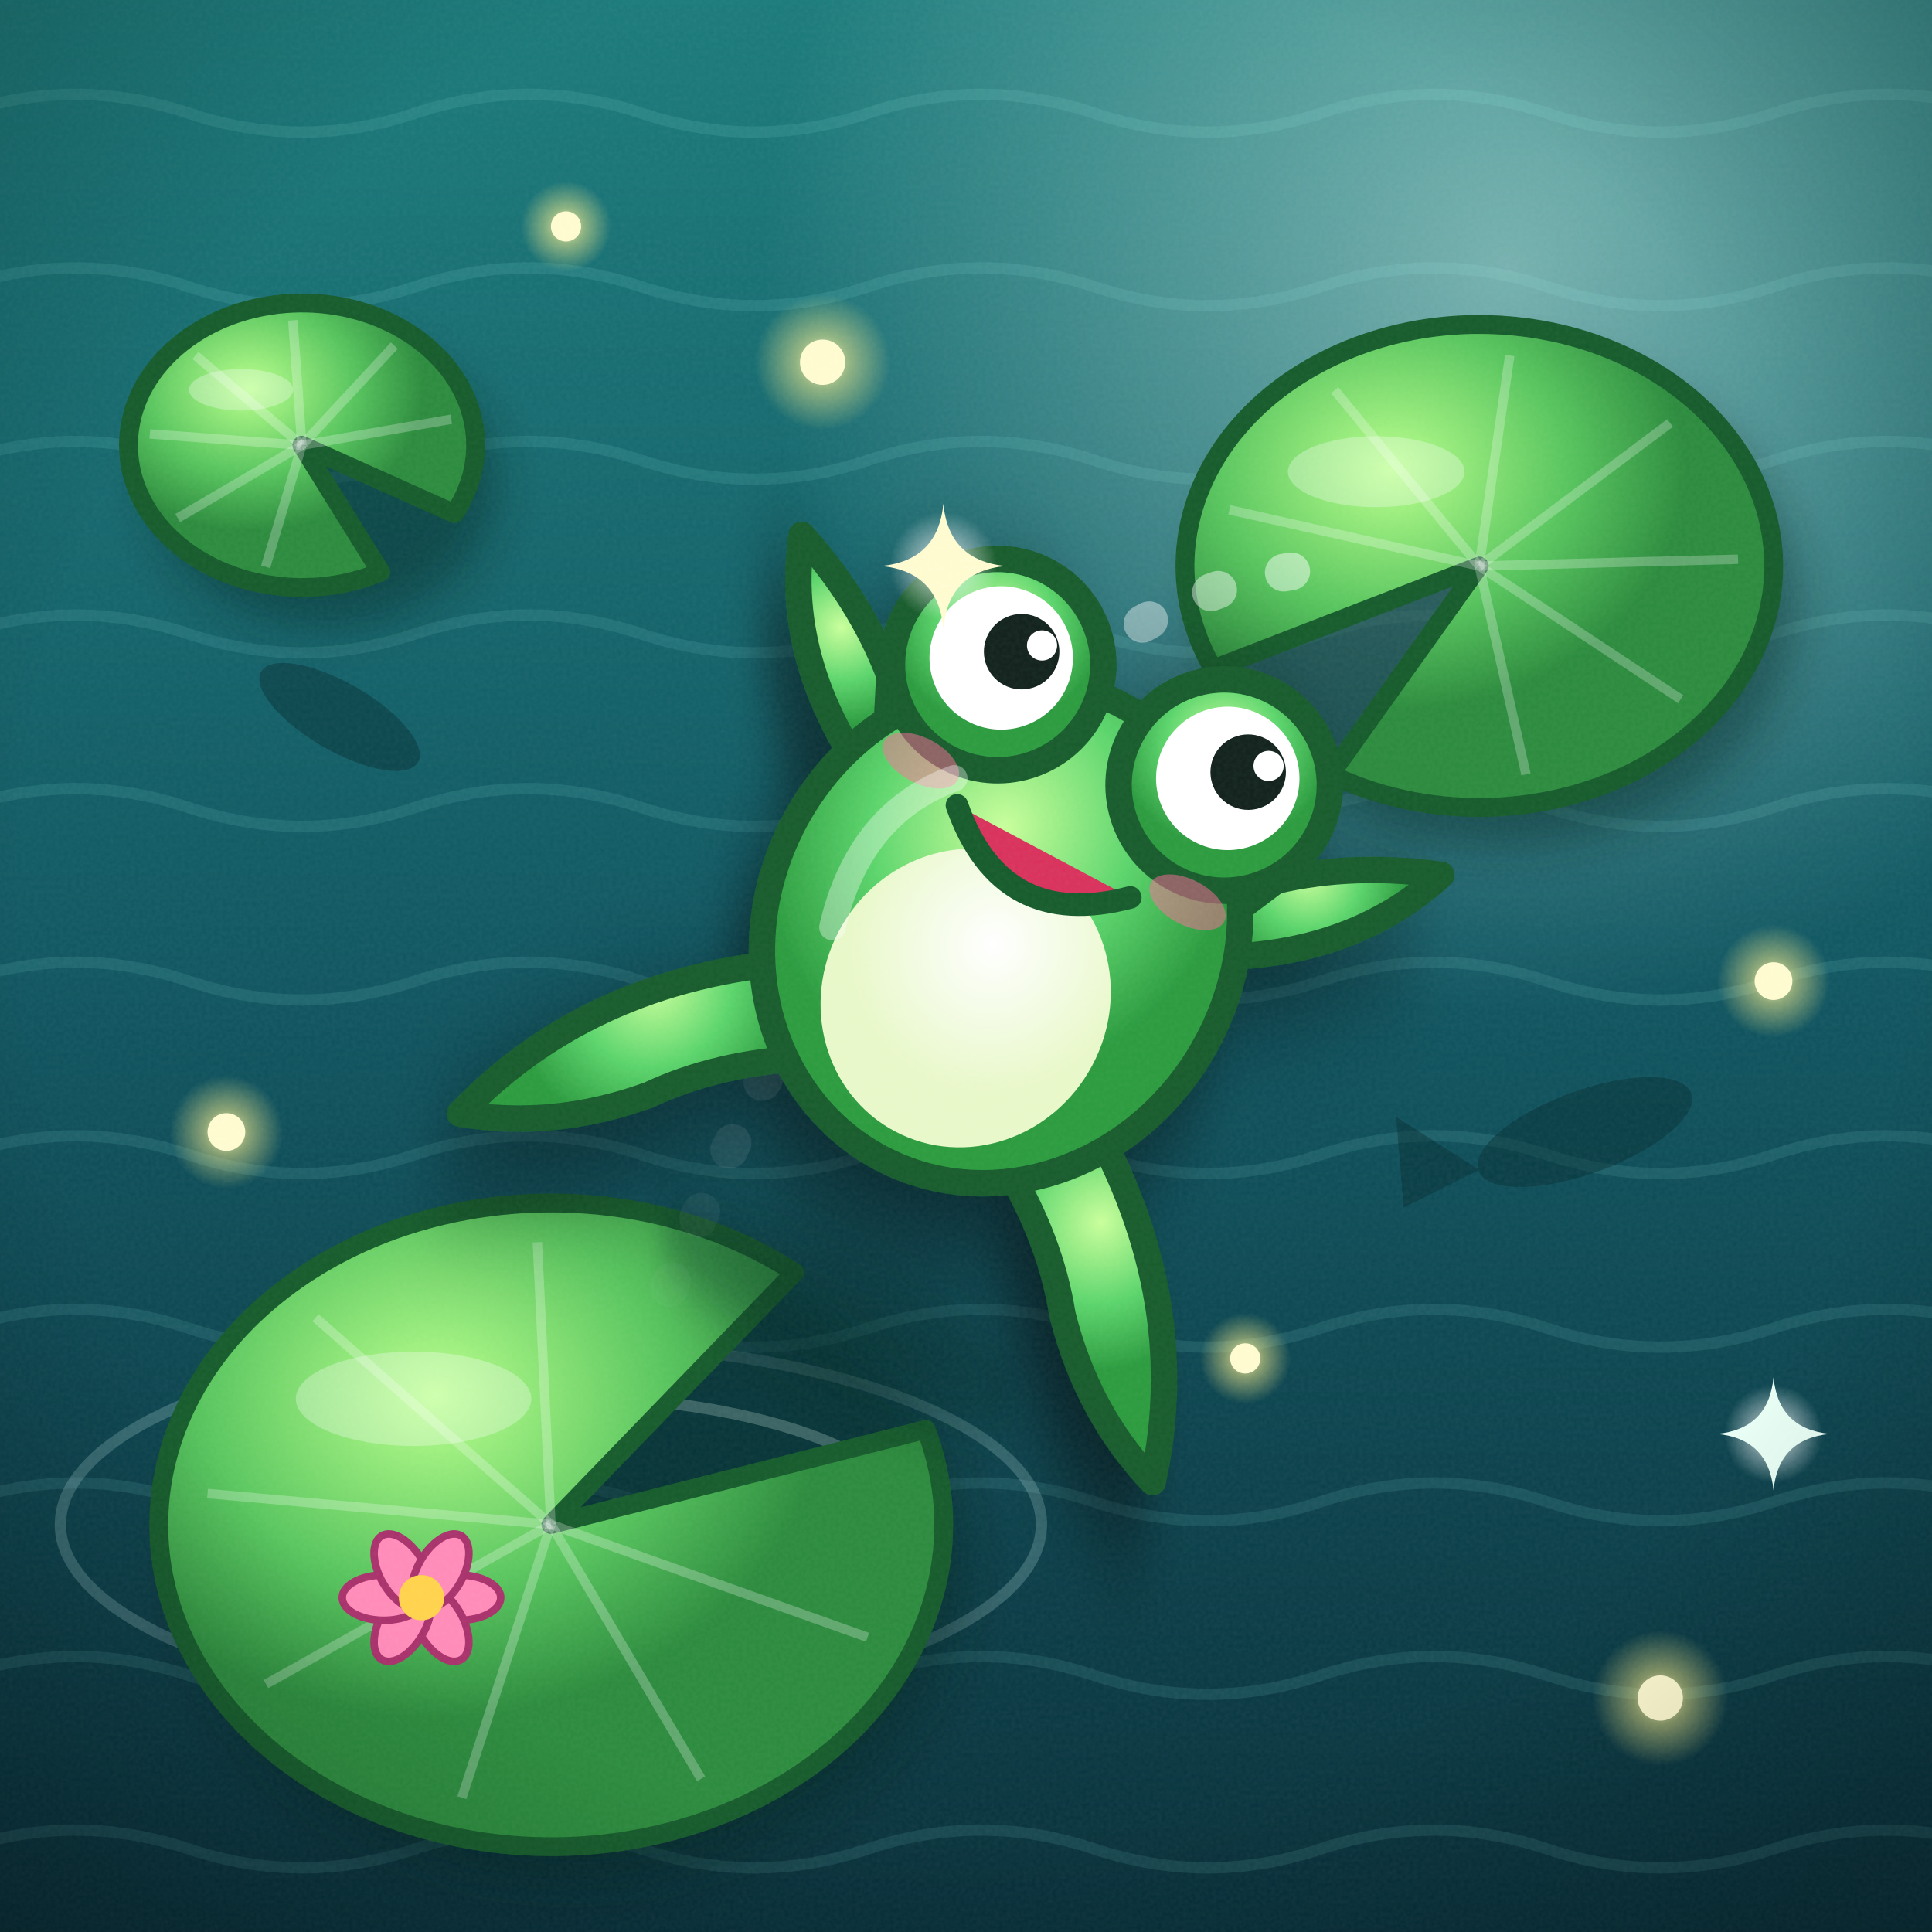
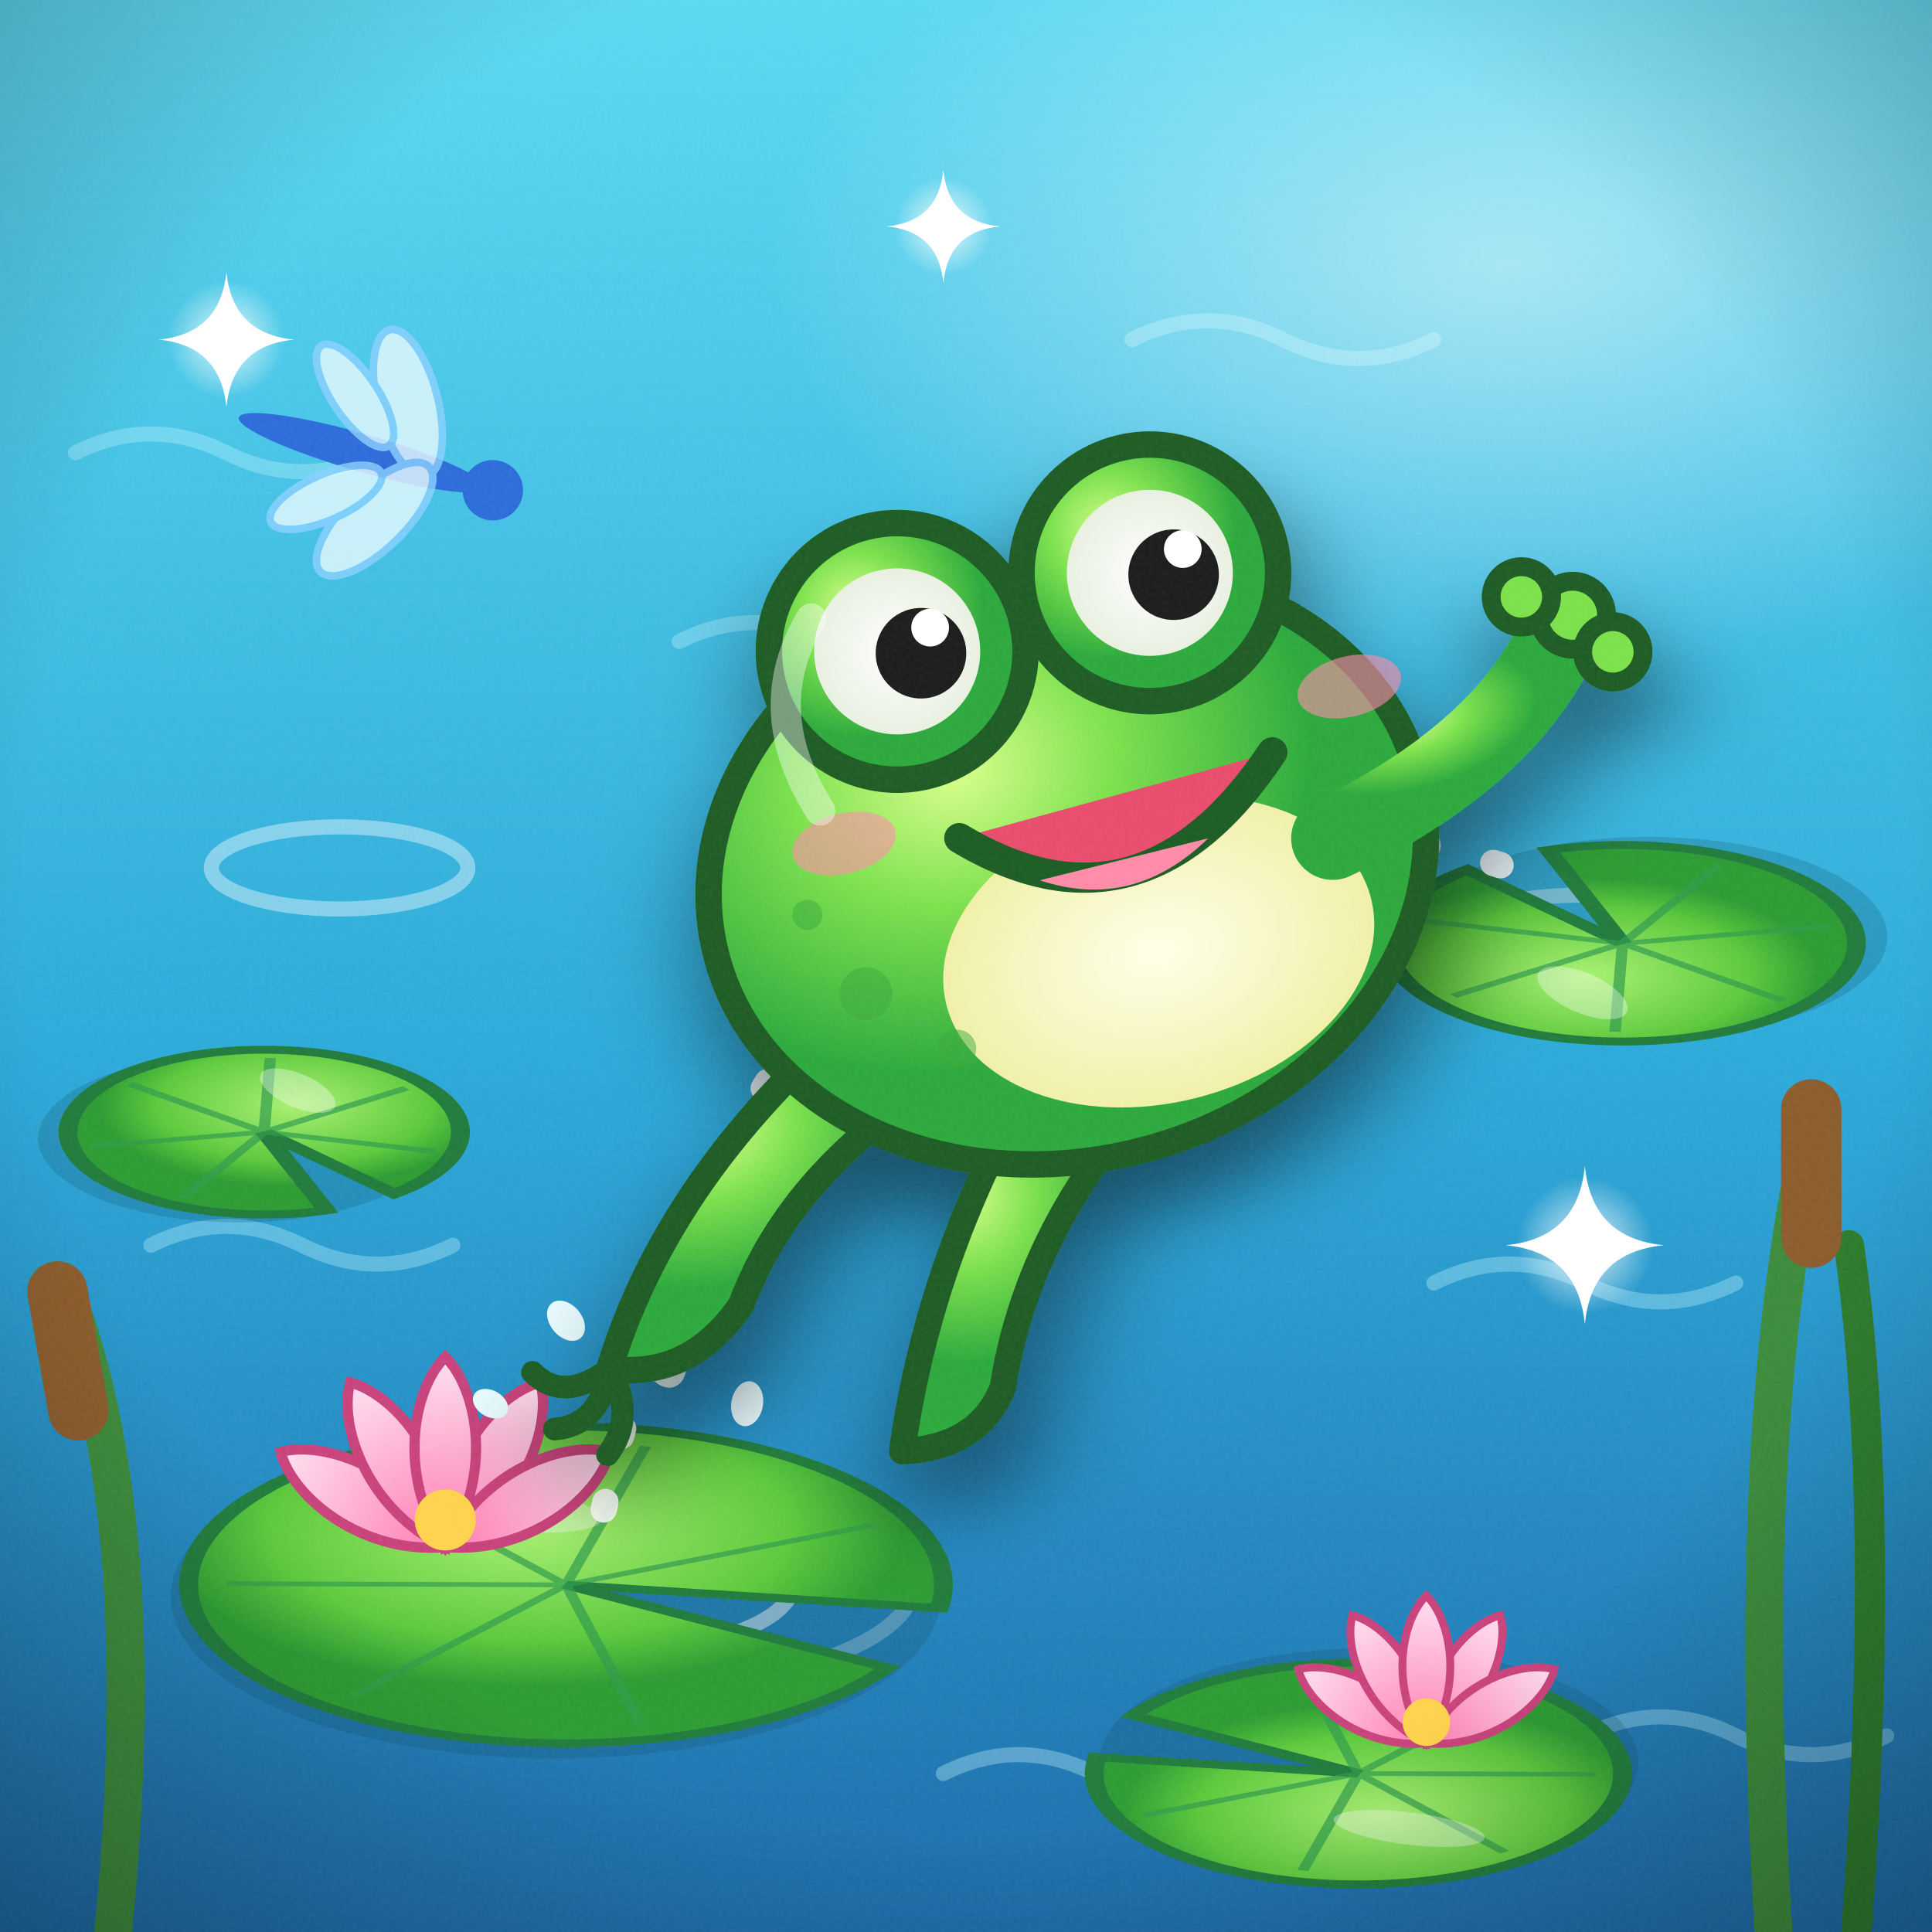
<svg xmlns="http://www.w3.org/2000/svg" viewBox="0 0 512 512">
  <defs>
    <clipPath id="sq">
      <rect width="512" height="512" />
    </clipPath>
    <filter id="sh" x="-40%" y="-40%" width="180%" height="180%">
      <feDropShadow dx="0" dy="14" stdDeviation="12" flood-color="#000" flood-opacity=".5" />
    </filter>
    <filter id="sh2" x="-40%" y="-40%" width="180%" height="180%">
      <feDropShadow dx="0" dy="6" stdDeviation="5" flood-color="#000" flood-opacity=".4" />
    </filter>
    <filter id="glow" x="-100%" y="-100%" width="300%" height="300%">
      <feGaussianBlur stdDeviation="10" result="b" />
      <feMerge>
        <feMergeNode in="b" />
        <feMergeNode in="b" />
        <feMergeNode in="SourceGraphic" />
      </feMerge>
    </filter>
    <filter id="glowS" x="-100%" y="-100%" width="300%" height="300%">
      <feGaussianBlur stdDeviation="4" result="b" />
      <feMerge>
        <feMergeNode in="b" />
        <feMergeNode in="SourceGraphic" />
      </feMerge>
    </filter>
    <filter id="b2" x="-50%" y="-50%" width="200%" height="200%">
      <feGaussianBlur stdDeviation="2" />
    </filter>
    <filter id="b6" x="-50%" y="-50%" width="200%" height="200%">
      <feGaussianBlur stdDeviation="6" />
    </filter>
    <filter id="b14" x="-60%" y="-60%" width="220%" height="220%">
      <feGaussianBlur stdDeviation="14" />
    </filter>
    <filter id="b30" x="-80%" y="-80%" width="260%" height="260%">
      <feGaussianBlur stdDeviation="30" />
    </filter>
    <filter id="grain" x="0" y="0" width="100%" height="100%">
      <feTurbulence type="fractalNoise" baseFrequency=".9" numOctaves="2" seed="7" />
      <feColorMatrix values="0 0 0 0 1  0 0 0 0 1  0 0 0 0 1  0 0 0 .055 0" />
    </filter>
    <linearGradient id="gloss" x1="0" y1="0" x2="0" y2="1">
      <stop offset="0" stop-color="#fff" stop-opacity=".32" />
      <stop offset=".55" stop-color="#fff" stop-opacity=".05" />
      <stop offset="1" stop-color="#fff" stop-opacity="0" />
    </linearGradient>
    <radialGradient id="vig" cx=".5" cy=".46" r=".78">
      <stop offset=".62" stop-color="#000" stop-opacity="0" />
      <stop offset="1" stop-color="#000" stop-opacity=".32" />
    </radialGradient>
    <linearGradient id="rim" x1="0" y1="0" x2="0" y2="1">
      <stop offset="0" stop-color="#fff" stop-opacity=".7" />
      <stop offset=".45" stop-color="#fff" stop-opacity=".1" />
      <stop offset="1" stop-color="#fff" stop-opacity=".25" />
    </linearGradient>
    <radialGradient id="spark">
      <stop offset="0" stop-color="#fff" />
      <stop offset=".25" stop-color="#fff" stop-opacity=".85" />
      <stop offset="1" stop-color="#fff" stop-opacity="0" />
    </radialGradient>
    <linearGradient id="water" x1="0" y1="0" x2="0" y2="1">
-       <stop offset="0" stop-color="#1a7a7a" />
-       <stop offset="0.5" stop-color="#0e5560" />
-       <stop offset="1" stop-color="#062e38" />
-     </linearGradient>
-     <radialGradient id="moonGlow" cx="0.5" cy="0.5" r="0.5">
-       <stop offset="0" stop-color="#e8fff6" stop-opacity="0.45" />
-       <stop offset="1" stop-color="#e8fff6" stop-opacity="0" />
-     </radialGradient>
-     <radialGradient id="pad" cx="0.35" cy="0.3" r="0.5">
-       <stop offset="0" stop-color="#b8ff8a" />
-       <stop offset="0.6" stop-color="#56c45c" />
-       <stop offset="1" stop-color="#2a8a3c" />
-     </radialGradient>
-     <radialGradient id="frog" cx="0.4" cy="0.32" r="0.5">
-       <stop offset="0" stop-color="#c8ff9a" />
-       <stop offset="0.55" stop-color="#5ad46a" />
-       <stop offset="1" stop-color="#2a9a3e" />
-     </radialGradient>
-     <radialGradient id="belly" cx="0.5" cy="0.3" r="0.5">
+       <stop offset="0" stop-color="#5ad8f0" />
+       <stop offset="0.55" stop-color="#2aa8d8" />
+       <stop offset="1" stop-color="#1a6aa8" />
+     </linearGradient>
+     <radialGradient id="sunsp" cx="0.5" cy="0.5" r="0.5">
+       <stop offset="0" stop-color="#ffffff" stop-opacity="0.9" />
+       <stop offset="1" stop-color="#ffffff" stop-opacity="0" />
+     </radialGradient>
+     <radialGradient id="pad" cx="0.4" cy="0.35" r="0.5">
+       <stop offset="0" stop-color="#a8f070" />
+       <stop offset="0.7" stop-color="#5ac83a" />
+       <stop offset="1" stop-color="#2a9a30" />
+     </radialGradient>
+     <radialGradient id="frog" cx="0.38" cy="0.3" r="0.5">
+       <stop offset="0" stop-color="#d8ff8a" />
+       <stop offset="0.45" stop-color="#7ae04a" />
+       <stop offset="1" stop-color="#2aa83a" />
+     </radialGradient>
+     <radialGradient id="belly" cx="0.5" cy="0.5" r="0.5">
+       <stop offset="0" stop-color="#ffffe8" />
+       <stop offset="1" stop-color="#f0f0a8" />
+     </radialGradient>
+     <linearGradient id="petal" x1="0" y1="0" x2="0" y2="1">
+       <stop offset="0" stop-color="#ffe0f0" />
+       <stop offset="1" stop-color="#ff7ab0" />
+     </linearGradient>
+     <radialGradient id="eye" cx="0.5" cy="0.5" r="0.5">
      <stop offset="0" stop-color="#ffffff" />
-       <stop offset="1" stop-color="#e8f8c8" />
-     </radialGradient>
-     <radialGradient id="fly" cx="0.5" cy="0.5" r="0.5">
-       <stop offset="0" stop-color="#fffbd0" stop-opacity="0.95" />
-       <stop offset="0.4" stop-color="#fff28a" stop-opacity="0.5" />
-       <stop offset="1" stop-color="#fff28a" stop-opacity="0" />
-     </radialGradient>
-     <linearGradient id="trail" x1="0" y1="1" x2="1" y2="0">
-       <stop offset="0" stop-color="#ffffff" stop-opacity="0" />
-       <stop offset="1" stop-color="#ffffff" stop-opacity="0.5" />
-     </linearGradient>
+       <stop offset="1" stop-color="#e8f0e0" />
+     </radialGradient>
  </defs>
  <g clip-path="url(#sq)">
    <rect width="512" height="512" fill="url(#water)" />
-     <circle cx="400" cy="70" r="200" fill="url(#moonGlow)" />
-     <path d="M-10 30 q30 -10 60 0 t60 0 t60 0 t60 0 t60 0 t60 0 t60 0 t60 0 t60 0" stroke="#a8fff0" stroke-opacity=".1" stroke-width="3" fill="none" />
-     <path d="M-10 76 q30 -10 60 0 t60 0 t60 0 t60 0 t60 0 t60 0 t60 0 t60 0 t60 0" stroke="#a8fff0" stroke-opacity=".1" stroke-width="3" fill="none" />
-     <path d="M-10 122 q30 -10 60 0 t60 0 t60 0 t60 0 t60 0 t60 0 t60 0 t60 0 t60 0" stroke="#a8fff0" stroke-opacity=".1" stroke-width="3" fill="none" />
-     <path d="M-10 168 q30 -10 60 0 t60 0 t60 0 t60 0 t60 0 t60 0 t60 0 t60 0 t60 0" stroke="#a8fff0" stroke-opacity=".1" stroke-width="3" fill="none" />
-     <path d="M-10 214 q30 -10 60 0 t60 0 t60 0 t60 0 t60 0 t60 0 t60 0 t60 0 t60 0" stroke="#a8fff0" stroke-opacity=".1" stroke-width="3" fill="none" />
-     <path d="M-10 260 q30 -10 60 0 t60 0 t60 0 t60 0 t60 0 t60 0 t60 0 t60 0 t60 0" stroke="#a8fff0" stroke-opacity=".1" stroke-width="3" fill="none" />
-     <path d="M-10 306 q30 -10 60 0 t60 0 t60 0 t60 0 t60 0 t60 0 t60 0 t60 0 t60 0" stroke="#a8fff0" stroke-opacity=".1" stroke-width="3" fill="none" />
-     <path d="M-10 352 q30 -10 60 0 t60 0 t60 0 t60 0 t60 0 t60 0 t60 0 t60 0 t60 0" stroke="#a8fff0" stroke-opacity=".1" stroke-width="3" fill="none" />
-     <path d="M-10 398 q30 -10 60 0 t60 0 t60 0 t60 0 t60 0 t60 0 t60 0 t60 0 t60 0" stroke="#a8fff0" stroke-opacity=".1" stroke-width="3" fill="none" />
-     <path d="M-10 444 q30 -10 60 0 t60 0 t60 0 t60 0 t60 0 t60 0 t60 0 t60 0 t60 0" stroke="#a8fff0" stroke-opacity=".1" stroke-width="3" fill="none" />
-     <path d="M-10 490 q30 -10 60 0 t60 0 t60 0 t60 0 t60 0 t60 0 t60 0 t60 0 t60 0" stroke="#a8fff0" stroke-opacity=".1" stroke-width="3" fill="none" />
-     <g fill="#032a2e" opacity=".45">
-       <ellipse cx="420" cy="300" rx="30" ry="11" transform="rotate(-20 420 300)" />
-       <path d="M392 310 l-22 -14 l2 24 Z" />
-       <ellipse cx="90" cy="190" rx="24" ry="9" transform="rotate(30 90 190)" />
-     </g>
-     <g fill="none" stroke="#dffffa" stroke-opacity=".45" stroke-width="3">
-       <ellipse cx="146" cy="404" rx="96" ry="34" />
-       <ellipse cx="146" cy="404" rx="130" ry="48" stroke-opacity=".2" />
-     </g>
-     <ellipse cx="152" cy="414" rx="104" ry="85.3" fill="#02241e" opacity=".45" filter="url(#b6)" />
-     <path d="M146 404 L245.4 378.8 A104 85.3 0 1 1 210.6 337.2 Z" fill="url(#pad)" stroke="#145a2a" stroke-width="5" stroke-linejoin="round" />
-     <g stroke="#ffffff" stroke-opacity=".25" stroke-width="2.5">
-       <path d="M146 404 L229.9 433.9" />
-       <path d="M146 404 L185.8 471.4" />
-       <path d="M146 404 L122.4 476.4" />
-       <path d="M146 404 L70.5 446.3" />
-       <path d="M146 404 L55.0 395.8" />
-       <path d="M146 404 L83.6 349.2" />
-       <path d="M146 404 L142.4 329.2" />
-     </g>
-     <ellipse cx="109.6" cy="370.7" rx="31.2" ry="12.5" fill="#fff" opacity=".3" />
-     <ellipse cx="121.7" cy="423.4" rx="11" ry="6" fill="#ff8ab8" stroke="#a8306a" stroke-width="2" transform="rotate(0 121.7 423.4)" />
-     <ellipse cx="116.7" cy="430.3" rx="11" ry="6" fill="#ff8ab8" stroke="#a8306a" stroke-width="2" transform="rotate(60 116.7 430.3)" />
-     <ellipse cx="106.7" cy="430.3" rx="11" ry="6" fill="#ff8ab8" stroke="#a8306a" stroke-width="2" transform="rotate(120 106.7 430.3)" />
-     <ellipse cx="101.7" cy="423.4" rx="11" ry="6" fill="#ff8ab8" stroke="#a8306a" stroke-width="2" transform="rotate(180 101.7 423.4)" />
-     <ellipse cx="106.7" cy="416.5" rx="11" ry="6" fill="#ff8ab8" stroke="#a8306a" stroke-width="2" transform="rotate(240 106.7 416.5)" />
-     <ellipse cx="116.7" cy="416.5" rx="11" ry="6" fill="#ff8ab8" stroke="#a8306a" stroke-width="2" transform="rotate(300 116.7 416.5)" />
-     <circle cx="111.7" cy="423.4" r="6" fill="#ffd24a" />
-     <ellipse cx="398" cy="160" rx="78" ry="64.0" fill="#02241e" opacity=".45" filter="url(#b6)" />
-     <path d="M392 150 L321.5 177.3 A78 64.0 0 1 1 352.6 205.2 Z" fill="url(#pad)" stroke="#145a2a" stroke-width="5" stroke-linejoin="round" />
-     <g stroke="#ffffff" stroke-opacity=".25" stroke-width="2.5">
-       <path d="M392 150 L325.8 135.1" />
-       <path d="M392 150 L353.7 103.4" />
-       <path d="M392 150 L400.1 94.2" />
-       <path d="M392 150 L442.6 112.1" />
-       <path d="M392 150 L460.6 148.2" />
-       <path d="M392 150 L445.4 185.3" />
-       <path d="M392 150 L404.4 205.2" />
-     </g>
-     <ellipse cx="364.7" cy="125.0" rx="23.4" ry="9.4" fill="#fff" opacity=".3" />
-     <ellipse cx="86" cy="128" rx="46" ry="37.7" fill="#02241e" opacity=".45" filter="url(#b6)" />
-     <path d="M80 118 L100.9 151.6 A46 37.7 0 1 1 120.4 136.1 Z" fill="url(#pad)" stroke="#145a2a" stroke-width="5" stroke-linejoin="round" />
-     <g stroke="#ffffff" stroke-opacity=".25" stroke-width="2.5">
-       <path d="M80 118 L70.4 150.2" />
-       <path d="M80 118 L47.1 137.3" />
-       <path d="M80 118 L39.7 115.0" />
-       <path d="M80 118 L51.8 94.2" />
-       <path d="M80 118 L77.6 84.9" />
-       <path d="M80 118 L104.5 91.6" />
-       <path d="M80 118 L119.6 111.1" />
-     </g>
-     <ellipse cx="63.9" cy="103.3" rx="13.8" ry="5.5" fill="#fff" opacity=".3" />
-     <path d="M170 360 Q250 150 360 150" stroke="url(#trail)" stroke-width="10" fill="none" stroke-dasharray="2 18" stroke-linecap="round" />
-     <g transform="translate(270 238) rotate(28)">
-       <ellipse cx="10" cy="120" rx="54" ry="16" fill="#02241e" opacity=".35" filter="url(#b6)" />
-       <g filter="url(#sh)" stroke="#145a2a" stroke-width="7" stroke-linejoin="round" stroke-linecap="round">
-         <path d="M-40 40 Q-90 70 -104 120 Q-80 112 -62 92 Q-50 76 -30 64 Z" fill="url(#frog)" />
-         <path d="M40 40 Q90 70 104 120 Q80 112 62 92 Q50 76 30 64 Z" fill="url(#frog)" />
-         <path d="M-44 -6 Q-84 -24 -96 -58 Q-74 -50 -58 -36 Z" fill="url(#frog)" />
-         <path d="M44 -6 Q84 -24 96 -58 Q74 -50 58 -36 Z" fill="url(#frog)" />
-         <ellipse cx="0" cy="10" rx="62" ry="68" fill="url(#frog)" />
-         <ellipse cx="0" cy="30" rx="38" ry="40" fill="url(#belly)" stroke-width="0" />
-         <circle cx="-34" cy="-52" r="28" fill="url(#frog)" />
-         <circle cx="34" cy="-52" r="28" fill="url(#frog)" />
-       </g>
-       <circle cx="-34" cy="-54" r="19" fill="#fff" />
-       <circle cx="34" cy="-54" r="19" fill="#fff" />
-       <circle cx="-30" cy="-58" r="10" fill="#10201a" />
-       <circle cx="38" cy="-58" r="10" fill="#10201a" />
-       <circle cx="-26" cy="-62" r="4" fill="#fff" />
-       <circle cx="42" cy="-62" r="4" fill="#fff" />
-       <path d="M-26 -14 Q0 10 26 -14" stroke="#145a2a" stroke-width="6" fill="#d8305a" stroke-linecap="round" stroke-linejoin="round" />
-       <ellipse cx="-40" cy="-20" rx="11" ry="6" fill="#ff6a9a" opacity=".5" />
-       <ellipse cx="40" cy="-20" rx="11" ry="6" fill="#ff6a9a" opacity=".5" />
-       <path d="M-30 -20 Q-48 0 -40 30" stroke="#fff" stroke-width="7" fill="none" opacity=".35" stroke-linecap="round" />
-     </g>
-     <circle cx="218" cy="96" r="18" fill="url(#fly)" />
-     <circle cx="218" cy="96" r="6" fill="#fffbd0" />
-     <circle cx="470" cy="260" r="15" fill="url(#fly)" />
-     <circle cx="470" cy="260" r="5" fill="#fffbd0" />
-     <circle cx="60" cy="300" r="15" fill="url(#fly)" />
-     <circle cx="60" cy="300" r="5" fill="#fffbd0" />
-     <circle cx="330" cy="360" r="12" fill="url(#fly)" />
-     <circle cx="330" cy="360" r="4" fill="#fffbd0" />
-     <circle cx="440" cy="450" r="18" fill="url(#fly)" />
-     <circle cx="440" cy="450" r="6" fill="#fffbd0" />
-     <circle cx="150" cy="60" r="12" fill="url(#fly)" />
-     <circle cx="150" cy="60" r="4" fill="#fffbd0" />
-     <g transform="translate(250.0 150.0) scale(0.55)">
+     <path d="M20 120 q20 -10 40 0 t40 0" stroke="#bff4ff" stroke-width="4" fill="none" opacity=".35" stroke-linecap="round" />
+     <path d="M300 90 q20 -10 40 0 t40 0" stroke="#bff4ff" stroke-width="4" fill="none" opacity=".35" stroke-linecap="round" />
+     <path d="M380 340 q20 -10 40 0 t40 0" stroke="#bff4ff" stroke-width="4" fill="none" opacity=".35" stroke-linecap="round" />
+     <path d="M40 330 q20 -10 40 0 t40 0" stroke="#bff4ff" stroke-width="4" fill="none" opacity=".35" stroke-linecap="round" />
+     <path d="M250 470 q20 -10 40 0 t40 0" stroke="#bff4ff" stroke-width="4" fill="none" opacity=".35" stroke-linecap="round" />
+     <path d="M420 460 q20 -10 40 0 t40 0" stroke="#bff4ff" stroke-width="4" fill="none" opacity=".35" stroke-linecap="round" />
+     <path d="M180 170 q20 -10 40 0 t40 0" stroke="#bff4ff" stroke-width="4" fill="none" opacity=".35" stroke-linecap="round" />
+     <ellipse cx="400" cy="70" rx="200" ry="110" fill="url(#sunsp)" opacity=".55" />
+     <g stroke-linecap="round">
+       <path d="M470 512 Q462 380 480 300" stroke="#3a8a3a" stroke-width="10" fill="none" />
+       <path d="M492 512 Q500 400 490 330" stroke="#2a7a2a" stroke-width="8" fill="none" />
+       <rect x="472" y="286" width="16" height="50" rx="8" fill="#8a5a2a" />
+       <path d="M30 512 Q40 410 20 350" stroke="#3a8a3a" stroke-width="10" fill="none" />
+       <rect x="10" y="334" width="16" height="48" rx="8" fill="#8a5a2a" transform="rotate(-10 18 358)" />
+     </g>
+     <ellipse cx="150" cy="420" rx="60" ry="19.2" fill="none" stroke="#fff" stroke-width="4" opacity="0.55" />
+     <ellipse cx="150" cy="420" rx="92" ry="29.44" fill="none" stroke="#fff" stroke-width="4" opacity="0.3" />
+     <ellipse cx="420" cy="250" rx="40" ry="12.8" fill="none" stroke="#fff" stroke-width="4" opacity="0.45" />
+     <ellipse cx="90" cy="230" rx="34" ry="10.88" fill="none" stroke="#fff" stroke-width="4" opacity="0.4" />
+     <g transform="translate(150 420) scale(1 0.42) rotate(20)">
+       <ellipse cx="0" cy="8" rx="102.0" ry="102.0" fill="#0e4a5a" opacity=".22" />
+       <path d="M0 0 L98.0 -20.0 A100 100 0 1 0 98.0 20.0 Z" fill="url(#pad)" stroke="#1e7a3a" stroke-width="5" />
+       <g stroke="#2e9a4a" stroke-width="3" opacity=".7">
+         <path d="M0 0 L48.6 75.7" />
+         <path d="M0 0 L-29.1 85.2" />
+         <path d="M0 0 L-84.8 30.1" />
+         <path d="M0 0 L-76.3 -47.7" />
+         <path d="M0 0 L-10.1 -89.4" />
+         <path d="M0 0 L63.8 -63.5" />
+       </g>
+       <ellipse cx="-35.0" cy="-40.0" rx="30.0" ry="14.0" fill="#fff" opacity=".35" />
+     </g>
+     <g transform="translate(430 250) scale(1 0.42) rotate(-120)">
+       <ellipse cx="0" cy="8" rx="63.2" ry="63.2" fill="#0e4a5a" opacity=".22" />
+       <path d="M0 0 L60.8 -12.4 A62 62 0 1 0 60.8 12.4 Z" fill="url(#pad)" stroke="#1e7a3a" stroke-width="5" />
+       <g stroke="#2e9a4a" stroke-width="3" opacity=".7">
+         <path d="M0 0 L30.1 47.0" />
+         <path d="M0 0 L-18.0 52.8" />
+         <path d="M0 0 L-52.6 18.7" />
+         <path d="M0 0 L-47.3 -29.6" />
+         <path d="M0 0 L-6.3 -55.4" />
+         <path d="M0 0 L39.5 -39.4" />
+       </g>
+       <ellipse cx="-21.7" cy="-24.8" rx="18.6" ry="8.7" fill="#fff" opacity=".35" />
+     </g>
+     <g transform="translate(70 300) scale(1 0.42) rotate(60)">
+       <ellipse cx="0" cy="8" rx="53.0" ry="53.0" fill="#0e4a5a" opacity=".22" />
+       <path d="M0 0 L51.0 -10.4 A52 52 0 1 0 51.0 10.4 Z" fill="url(#pad)" stroke="#1e7a3a" stroke-width="5" />
+       <g stroke="#2e9a4a" stroke-width="3" opacity=".7">
+         <path d="M0 0 L25.3 39.4" />
+         <path d="M0 0 L-15.1 44.3" />
+         <path d="M0 0 L-44.1 15.7" />
+         <path d="M0 0 L-39.7 -24.8" />
+         <path d="M0 0 L-5.2 -46.5" />
+         <path d="M0 0 L33.2 -33.0" />
+       </g>
+       <ellipse cx="-18.2" cy="-20.8" rx="15.6" ry="7.3" fill="#fff" opacity=".35" />
+     </g>
+     <g transform="translate(360 470) scale(1 0.42) rotate(200)">
+       <ellipse cx="0" cy="8" rx="71.4" ry="71.4" fill="#0e4a5a" opacity=".22" />
+       <path d="M0 0 L68.6 -14.0 A70 70 0 1 0 68.6 14.0 Z" fill="url(#pad)" stroke="#1e7a3a" stroke-width="5" />
+       <g stroke="#2e9a4a" stroke-width="3" opacity=".7">
+         <path d="M0 0 L34.0 53.0" />
+         <path d="M0 0 L-20.4 59.6" />
+         <path d="M0 0 L-59.4 21.1" />
+         <path d="M0 0 L-53.4 -33.4" />
+         <path d="M0 0 L-7.1 -62.6" />
+         <path d="M0 0 L44.6 -44.4" />
+       </g>
+       <ellipse cx="-24.5" cy="-28.0" rx="21.0" ry="9.8" fill="#fff" opacity=".35" />
+     </g>
+     <g transform="translate(118 410) scale(0.9)">
+       <path d="M0 0 C-14 -20 -10 -46 0 -56 C10 -46 14 -20 0 0 Z" fill="url(#petal)" stroke="#c8407a" stroke-width="3" transform="rotate(-60)" />
+       <path d="M0 0 C-14 -20 -10 -46 0 -56 C10 -46 14 -20 0 0 Z" fill="url(#petal)" stroke="#c8407a" stroke-width="3" transform="rotate(-30)" />
+       <path d="M0 0 C-14 -20 -10 -46 0 -56 C10 -46 14 -20 0 0 Z" fill="url(#petal)" stroke="#c8407a" stroke-width="3" transform="rotate(30)" />
+       <path d="M0 0 C-14 -20 -10 -46 0 -56 C10 -46 14 -20 0 0 Z" fill="url(#petal)" stroke="#c8407a" stroke-width="3" transform="rotate(60)" />
+       <path d="M0 0 C-14 -20 -10 -46 0 -56 C10 -46 14 -20 0 0 Z" fill="url(#petal)" stroke="#c8407a" stroke-width="3" transform="rotate(0)" />
+       <circle cy="-8" r="9" fill="#ffd24a" />
+     </g>
+     <g transform="translate(378 462) scale(0.7)">
+       <path d="M0 0 C-14 -20 -10 -46 0 -56 C10 -46 14 -20 0 0 Z" fill="url(#petal)" stroke="#c8407a" stroke-width="3" transform="rotate(-60)" />
+       <path d="M0 0 C-14 -20 -10 -46 0 -56 C10 -46 14 -20 0 0 Z" fill="url(#petal)" stroke="#c8407a" stroke-width="3" transform="rotate(-30)" />
+       <path d="M0 0 C-14 -20 -10 -46 0 -56 C10 -46 14 -20 0 0 Z" fill="url(#petal)" stroke="#c8407a" stroke-width="3" transform="rotate(30)" />
+       <path d="M0 0 C-14 -20 -10 -46 0 -56 C10 -46 14 -20 0 0 Z" fill="url(#petal)" stroke="#c8407a" stroke-width="3" transform="rotate(60)" />
+       <path d="M0 0 C-14 -20 -10 -46 0 -56 C10 -46 14 -20 0 0 Z" fill="url(#petal)" stroke="#c8407a" stroke-width="3" transform="rotate(0)" />
+       <circle cy="-8" r="9" fill="#ffd24a" />
+     </g>
+     <path d="M160 400 Q210 170 400 230" stroke="#fff" stroke-width="7" stroke-dasharray="2 18" stroke-linecap="round" fill="none" opacity=".9" />
+     <g fill="#e8fcff">
+       <ellipse cx="176" cy="360" rx="5.6" ry="8" transform="rotate(-20 176 360)" />
+       <ellipse cx="150" cy="350" rx="4.2" ry="6" transform="rotate(-40 150 350)" />
+       <ellipse cx="198" cy="372" rx="4.2" ry="6" transform="rotate(10 198 372)" />
+       <ellipse cx="130" cy="372" rx="3.5" ry="5" transform="rotate(-60 130 372)" />
+     </g>
+     <g transform="translate(278 210) rotate(-14)">
+       <g filter="url(#sh)">
+         <path d="M-54 40 Q-120 70 -150 120 Q-130 128 -112 112 Q-90 80 -44 66 Z" fill="url(#frog)" stroke="#1a5a22" stroke-width="7" stroke-linejoin="round" stroke-linecap="round" />
+         <path d="M-150 120 q-14 6 -20 -4 M-150 120 q-6 14 -18 12 M-150 120 q4 14 -6 22" stroke="#1a5a22" stroke-width="6" fill="none" stroke-linecap="round" />
+         <path d="M-20 70 Q-60 110 -80 160 Q-60 164 -50 150 Q-34 112 4 86 Z" fill="url(#frog)" stroke="#1a5a22" stroke-width="7" stroke-linejoin="round" stroke-linecap="round" />
+         <ellipse cx="0" cy="20" rx="96" ry="78" fill="url(#frog)" stroke="#1a5a22" stroke-width="7" stroke-linejoin="round" stroke-linecap="round" />
+         <ellipse cx="18" cy="48" rx="58" ry="40" fill="url(#belly)" />
+         <path d="M70 30 Q118 20 140 -6" stroke="url(#frog)" stroke-width="22" fill="none" stroke-linecap="round" />
+         <path d="M70 30 Q118 20 140 -6" stroke="#1a5a22" stroke-width="30" fill="none" stroke-linecap="round" opacity="0" />
+         <g fill="#7ae04a" stroke="#1a5a22" stroke-width="5">
+           <circle cx="146" cy="-12" r="9" />
+           <circle cx="134" cy="-20" r="8" />
+           <circle cx="154" cy="0" r="8" />
+         </g>
+         <circle cx="-30" cy="-46" r="34" fill="url(#frog)" stroke="#1a5a22" stroke-width="7" stroke-linejoin="round" stroke-linecap="round" />
+         <circle cx="40" cy="-50" r="34" fill="url(#frog)" stroke="#1a5a22" stroke-width="7" stroke-linejoin="round" stroke-linecap="round" />
+       </g>
+       <circle cx="-30" cy="-46" r="22" fill="url(#eye)" />
+       <circle cx="40" cy="-50" r="22" fill="url(#eye)" />
+       <circle cx="-24" cy="-44" r="12" fill="#1a1a1a" />
+       <circle cx="46" cy="-48" r="12" fill="#1a1a1a" />
+       <circle cx="-20" cy="-50" r="5" fill="#fff" />
+       <circle cx="50" cy="-54" r="5" fill="#fff" />
+       <path d="M-26 6 Q14 46 60 4" stroke="#1a5a22" stroke-width="8" fill="#e84a6a" stroke-linecap="round" stroke-linejoin="round" />
+       <path d="M-8 22 Q14 36 38 22" fill="#ff8aa8" />
+       <ellipse cx="-56" cy="0" rx="14" ry="8" fill="#ff8aa8" opacity=".6" />
+       <ellipse cx="84" cy="-8" rx="14" ry="8" fill="#ff8aa8" opacity=".6" />
+       <g fill="#3aa83a" opacity=".5">
+         <circle cx="-60" cy="40" r="7" />
+         <circle cx="-40" cy="60" r="5" />
+         <circle cx="-70" cy="16" r="4" />
+       </g>
+       <path d="M-60 -10 Q-70 -40 -50 -60" stroke="#fff" stroke-width="8" fill="none" stroke-linecap="round" opacity=".4" />
+     </g>
+     <g transform="translate(96 120) rotate(16)">
+       <ellipse cx="0" cy="0" rx="34" ry="5" fill="#2a6ad8" />
+       <circle cx="36" cy="0" r="8" fill="#2a6ad8" />
+       <g fill="#e8fbff" opacity=".8" stroke="#8ad0ff" stroke-width="2">
+         <ellipse cx="8" cy="-16" rx="8" ry="20" transform="rotate(-30 8 -16)" />
+         <ellipse cx="8" cy="16" rx="8" ry="20" transform="rotate(30 8 16)" />
+         <ellipse cx="-6" cy="-14" rx="6" ry="16" transform="rotate(-50 -6 -14)" />
+         <ellipse cx="-6" cy="14" rx="6" ry="16" transform="rotate(50 -6 14)" />
+       </g>
+     </g>
+     <g transform="translate(420.0 330.0) scale(0.7)">
      <circle r="26" fill="url(#spark)" opacity=".75" />
-       <path d="M0 -30 Q2.6 -2.6 30 0 Q2.6 2.6 0 30 Q-2.6 2.6 -30 0 Q-2.6 -2.6 0 -30 Z" fill="#fffbd0" />
-     </g>
-     <g transform="translate(470.0 380.0) scale(0.5)">
+       <path d="M0 -30 Q2.6 -2.6 30 0 Q2.6 2.6 0 30 Q-2.6 2.6 -30 0 Q-2.6 -2.6 0 -30 Z" fill="#fff" />
+     </g>
+     <g transform="translate(60.0 90.0) scale(0.6)">
      <circle r="26" fill="url(#spark)" opacity=".75" />
-       <path d="M0 -30 Q2.6 -2.6 30 0 Q2.6 2.6 0 30 Q-2.6 2.6 -30 0 Q-2.6 -2.6 0 -30 Z" fill="#e8fff6" />
+       <path d="M0 -30 Q2.6 -2.6 30 0 Q2.6 2.6 0 30 Q-2.6 2.6 -30 0 Q-2.6 -2.6 0 -30 Z" fill="#fff" />
+     </g>
+     <g transform="translate(250.0 60.0) scale(0.5)">
+       <circle r="26" fill="url(#spark)" opacity=".75" />
+       <path d="M0 -30 Q2.6 -2.6 30 0 Q2.6 2.6 0 30 Q-2.6 2.6 -30 0 Q-2.6 -2.6 0 -30 Z" fill="#fff" />
    </g>
    <rect width="512" height="512" filter="url(#grain)" />
    <rect width="512" height="512" fill="url(#vig)" />
  </g>
</svg>
